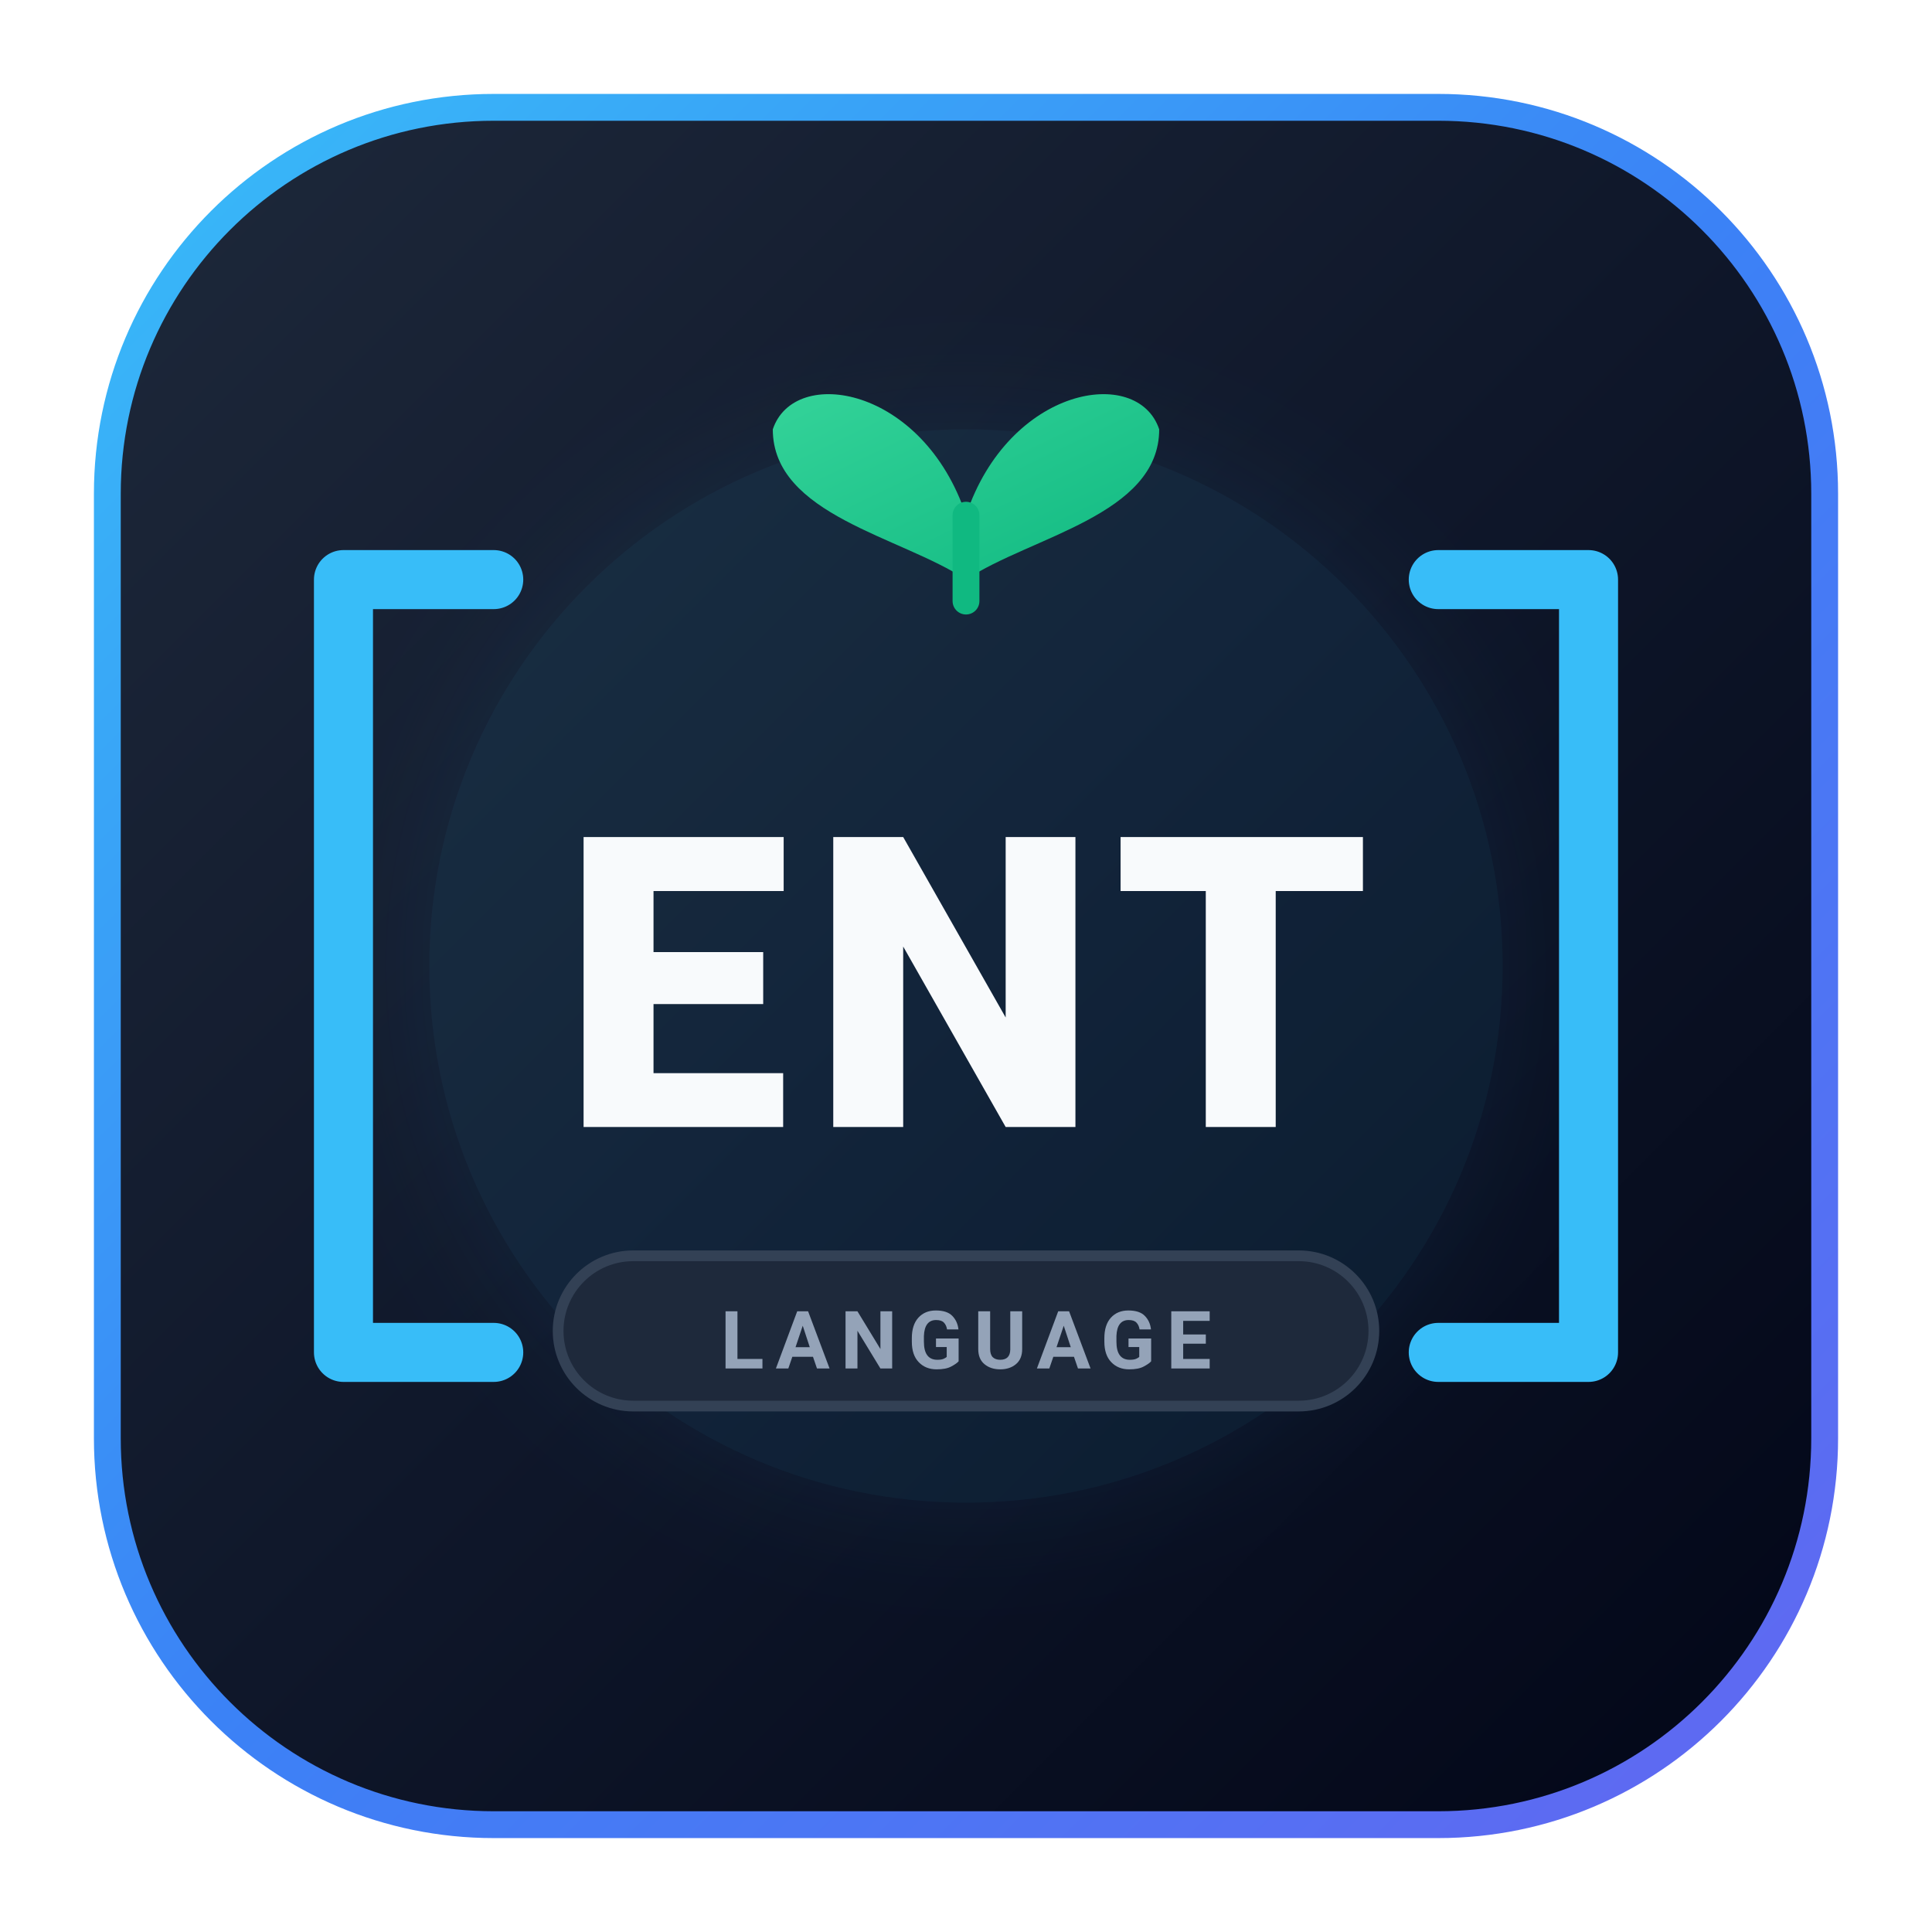
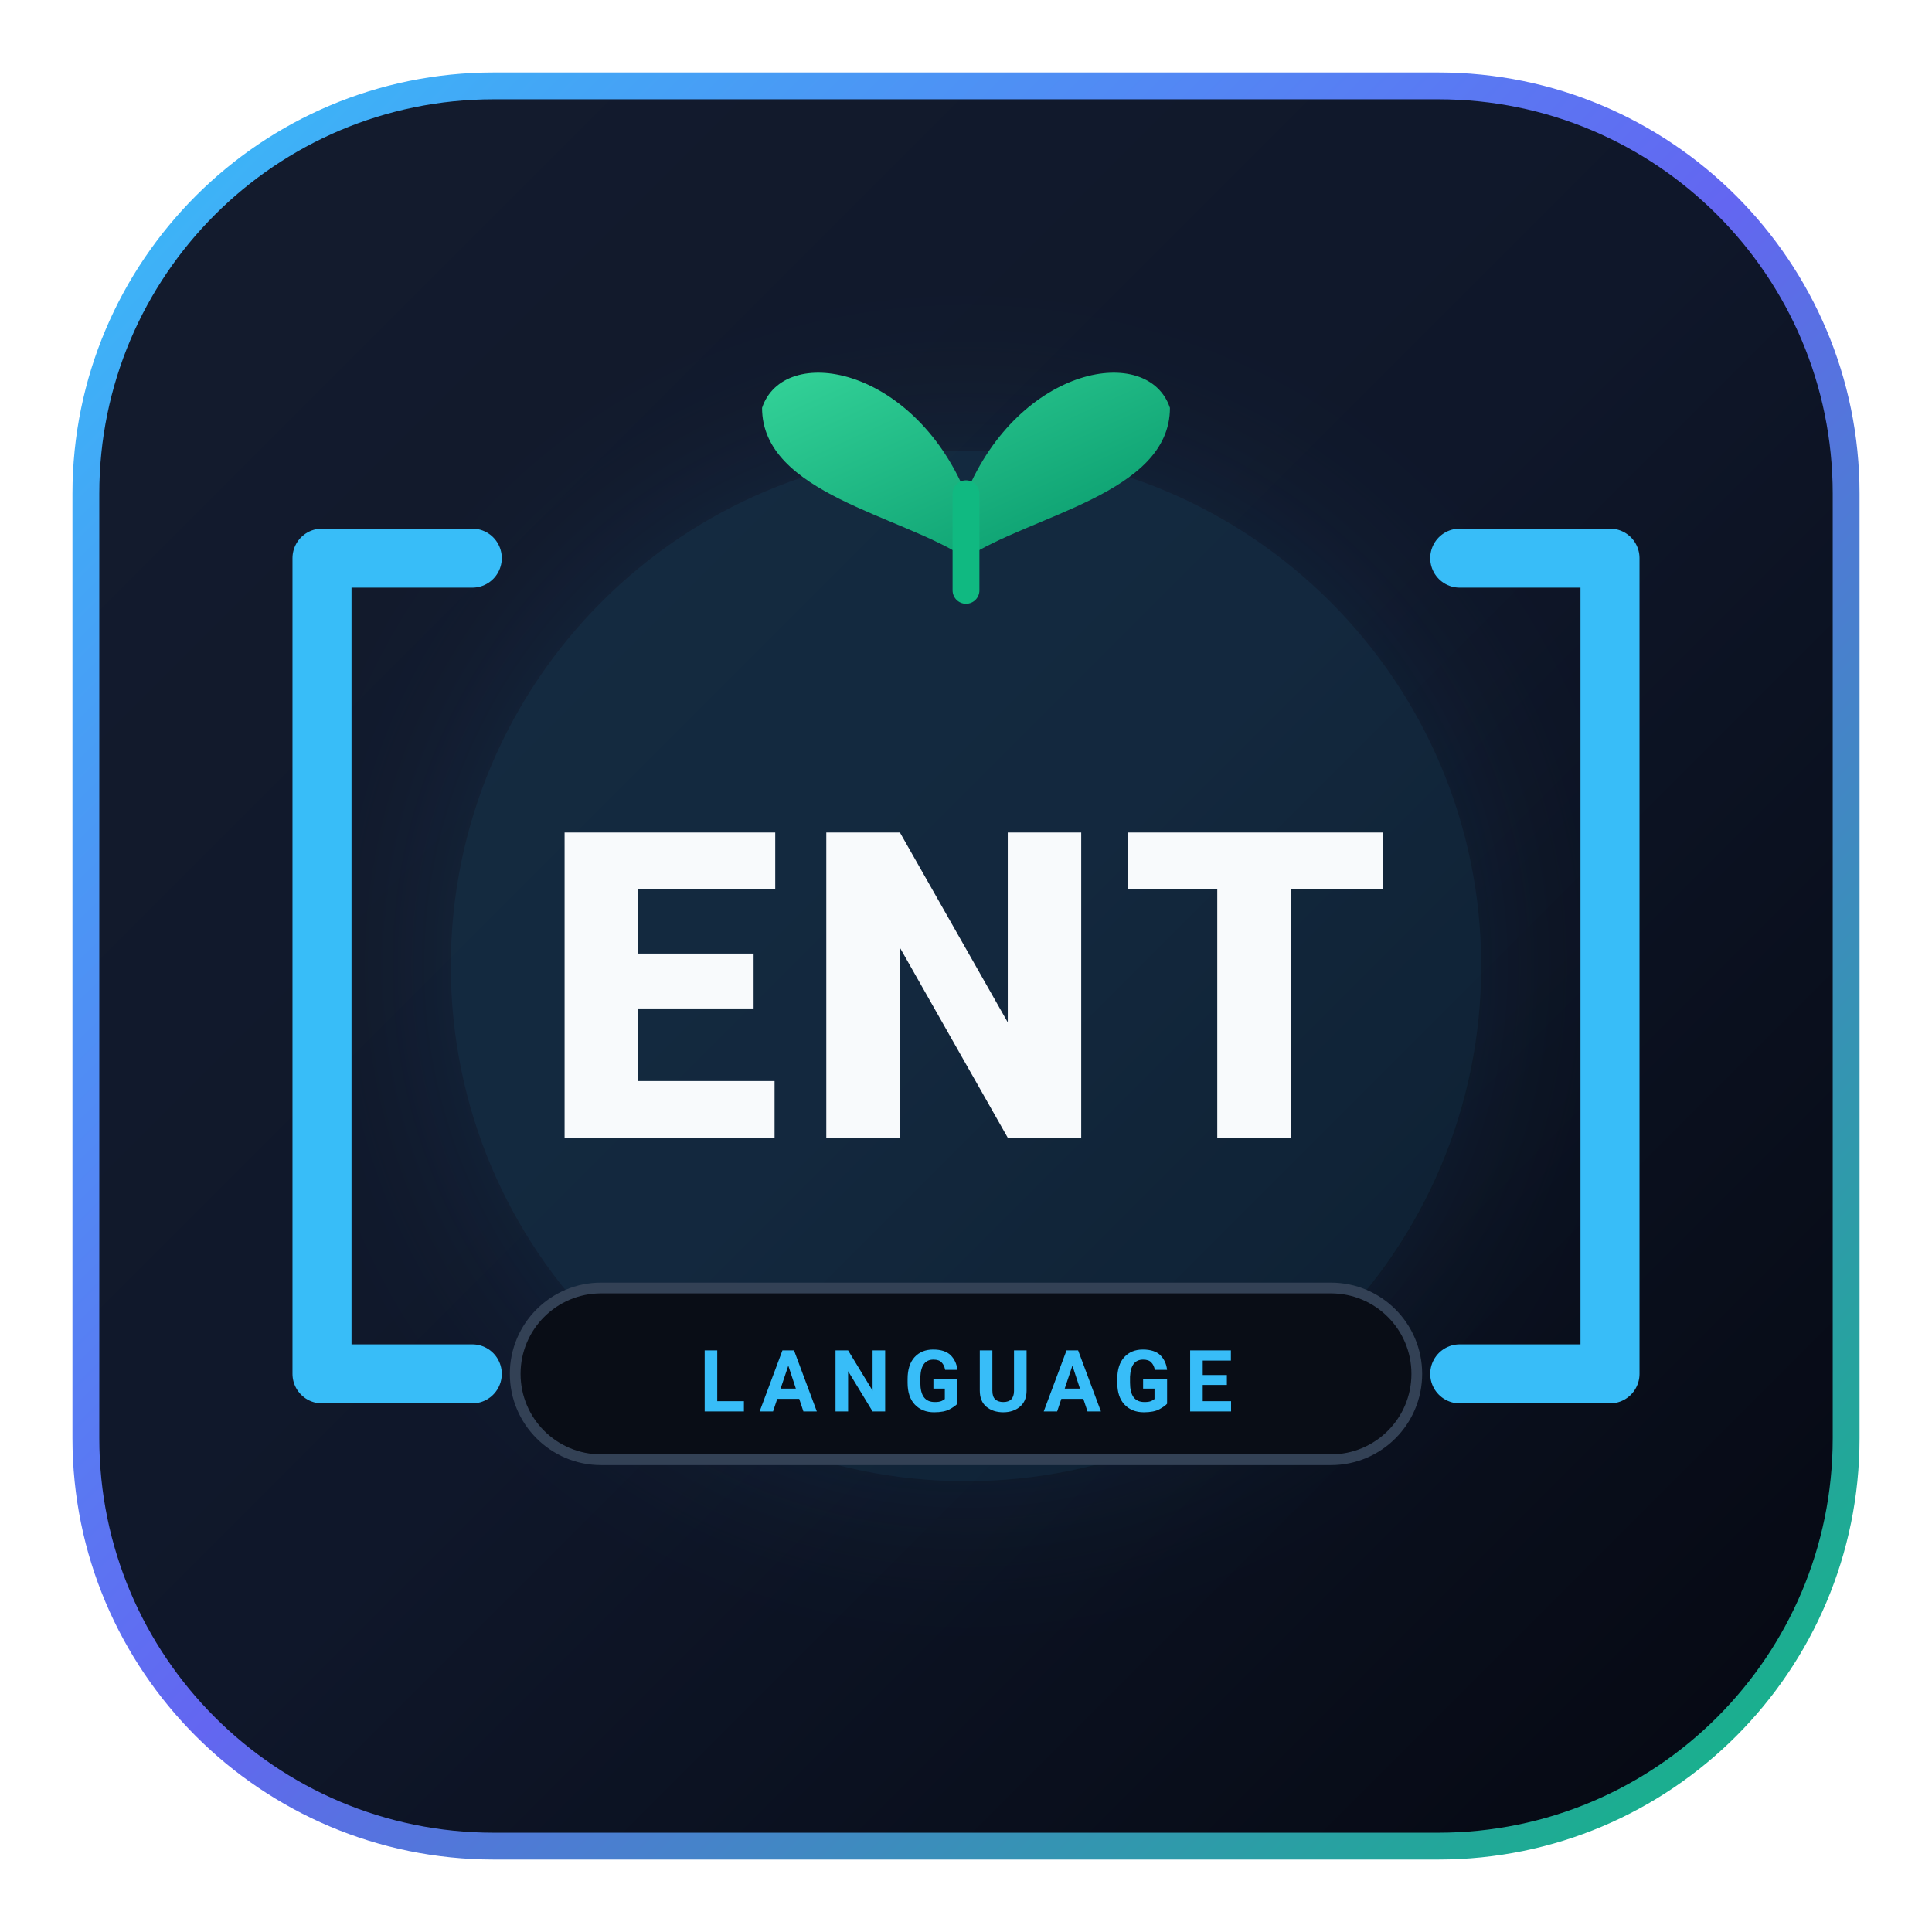
<svg xmlns="http://www.w3.org/2000/svg" viewBox="0 0 180 180" width="180" height="180" fill="none">
  <defs>
-     <linearGradient id="bgGrad" x1="0%" y1="0%" x2="100%" y2="100%">
-       <stop offset="0%" stop-color="#1E293B" />
+     <linearGradient id="logoBg" x1="0%" y1="0%" x2="100%" y2="100%">
+       <stop offset="0%" stop-color="#141C2E" />
      <stop offset="50%" stop-color="#0F172A" />
-       <stop offset="100%" stop-color="#020617" />
+       <stop offset="100%" stop-color="#050811" />
    </linearGradient>
-     <linearGradient id="accentGrad" x1="0%" y1="0%" x2="100%" y2="100%">
+     <linearGradient id="logoBorder" x1="0%" y1="0%" x2="100%" y2="100%">
      <stop offset="0%" stop-color="#38BDF8" />
-       <stop offset="50%" stop-color="#3B82F6" />
-       <stop offset="100%" stop-color="#6366F1" />
+       <stop offset="50%" stop-color="#6366F1" />
+       <stop offset="100%" stop-color="#10B981" />
    </linearGradient>
    <linearGradient id="leafGrad" x1="0%" y1="0%" x2="100%" y2="100%">
      <stop offset="0%" stop-color="#34D399" />
-       <stop offset="100%" stop-color="#10B981" />
+       <stop offset="100%" stop-color="#059669" />
    </linearGradient>
-     <filter id="glow" x="-20%" y="-20%" width="140%" height="140%">
-       <feGaussianBlur stdDeviation="6" result="blur" />
+     <filter id="logoGlow" x="-20%" y="-20%" width="140%" height="140%">
+       <feGaussianBlur stdDeviation="8" result="blur" />
      <feComposite in="SourceGraphic" in2="blur" operator="over" />
    </filter>
  </defs>
-   <rect x="10" y="10" width="160" height="160" rx="36" fill="url(#bgGrad)" stroke="url(#accentGrad)" stroke-width="2.5" />
-   <circle cx="90" cy="90" r="50" fill="#38BDF8" opacity="0.08" filter="url(#glow)" />
-   <path d="M 46 54 L 32 54 L 32 126 L 46 126" stroke="#38BDF8" stroke-width="5.5" stroke-linecap="round" stroke-linejoin="round" />
-   <path d="M 134 54 L 148 54 L 148 126 L 134 126" stroke="#38BDF8" stroke-width="5.5" stroke-linecap="round" stroke-linejoin="round" />
-   <path d="M 90 48 C 86 36 74 34 72 40 C 72 48 84 50 90 54 C 96 50 108 48 108 40 C 106 34 94 36 90 48 Z" fill="url(#leafGrad)" />
-   <path d="M 90 48 L 90 56" stroke="#10B981" stroke-width="2.5" stroke-linecap="round" />
-   <text x="90" y="105" text-anchor="middle" font-family="-apple-system, BlinkMacSystemFont, 'Segoe UI', Roboto, 'Montserrat', sans-serif" font-weight="900" font-size="38" fill="#F8FAFC" letter-spacing="2">ENT</text>
-   <rect x="52" y="117" width="76" height="14" rx="7" fill="#1E293B" stroke="#334155" stroke-width="1" />
-   <text x="90" y="127.5" text-anchor="middle" font-family="-apple-system, BlinkMacSystemFont, 'Segoe UI', Roboto, sans-serif" font-weight="700" font-size="7.5" fill="#94A3B8" letter-spacing="1">LANGUAGE</text>
+   <style>
+     .logo-font { font-family: -apple-system, BlinkMacSystemFont, 'Segoe UI', Roboto, Helvetica, Arial, sans-serif; }
+   </style>
+   <rect x="8" y="8" width="164" height="164" rx="38" fill="url(#logoBg)" stroke="url(#logoBorder)" stroke-width="2.5" />
+   <circle cx="90" cy="90" r="48" fill="#38BDF8" opacity="0.1" filter="url(#logoGlow)" />
+   <path d="M 44 52 L 30 52 L 30 128 L 44 128" stroke="#38BDF8" stroke-width="5.5" stroke-linecap="round" stroke-linejoin="round" />
+   <path d="M 136 52 L 150 52 L 150 128 L 136 128" stroke="#38BDF8" stroke-width="5.5" stroke-linecap="round" stroke-linejoin="round" />
+   <path d="M 90 46 C 85 34 73 32 71 38 C 71 46 84 48 90 52 C 96 48 109 46 109 38 C 107 32 95 34 90 46 Z" fill="url(#leafGrad)" />
+   <path d="M 90 46 L 90 55" stroke="#10B981" stroke-width="2.5" stroke-linecap="round" />
+   <text x="90" y="106" text-anchor="middle" class="logo-font" font-weight="900" font-size="40" fill="#F8FAFC" letter-spacing="2">ENT</text>
+   <g transform="translate(48, 120)">
+     <rect width="84" height="16" rx="8" fill="#090D16" stroke="#334155" stroke-width="1" />
+     <text x="42" y="11.5" text-anchor="middle" class="logo-font" font-weight="700" font-size="8" fill="#38BDF8" letter-spacing="1.2">LANGUAGE</text>
+   </g>
</svg>
